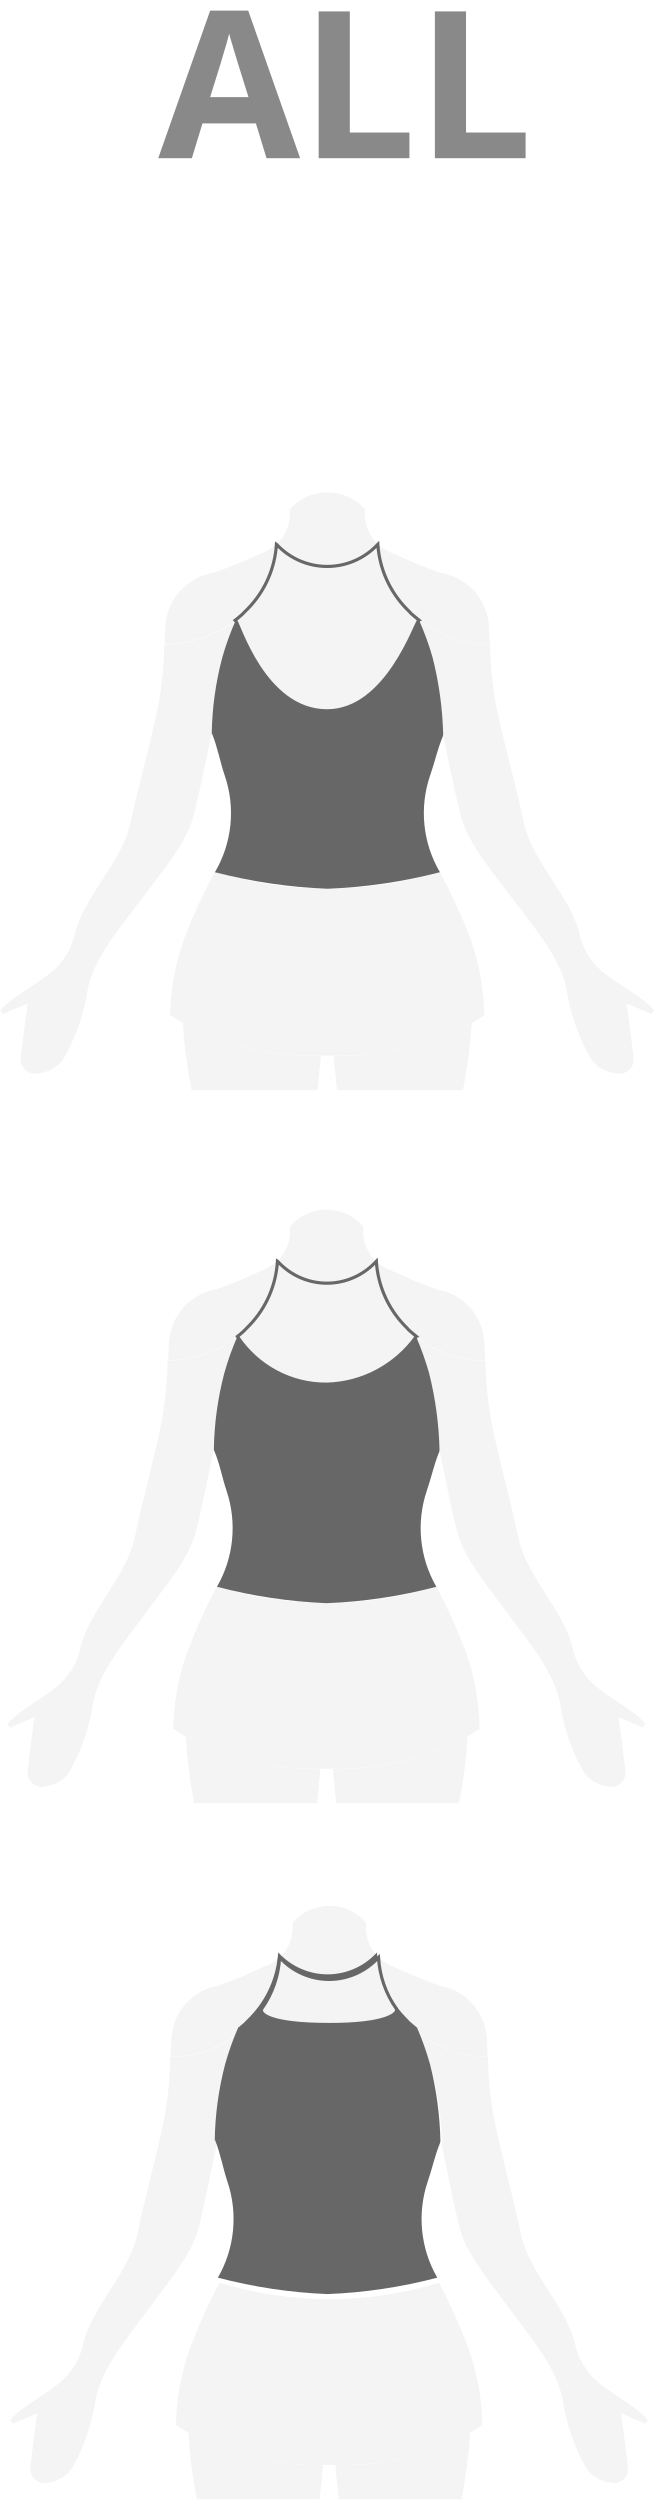
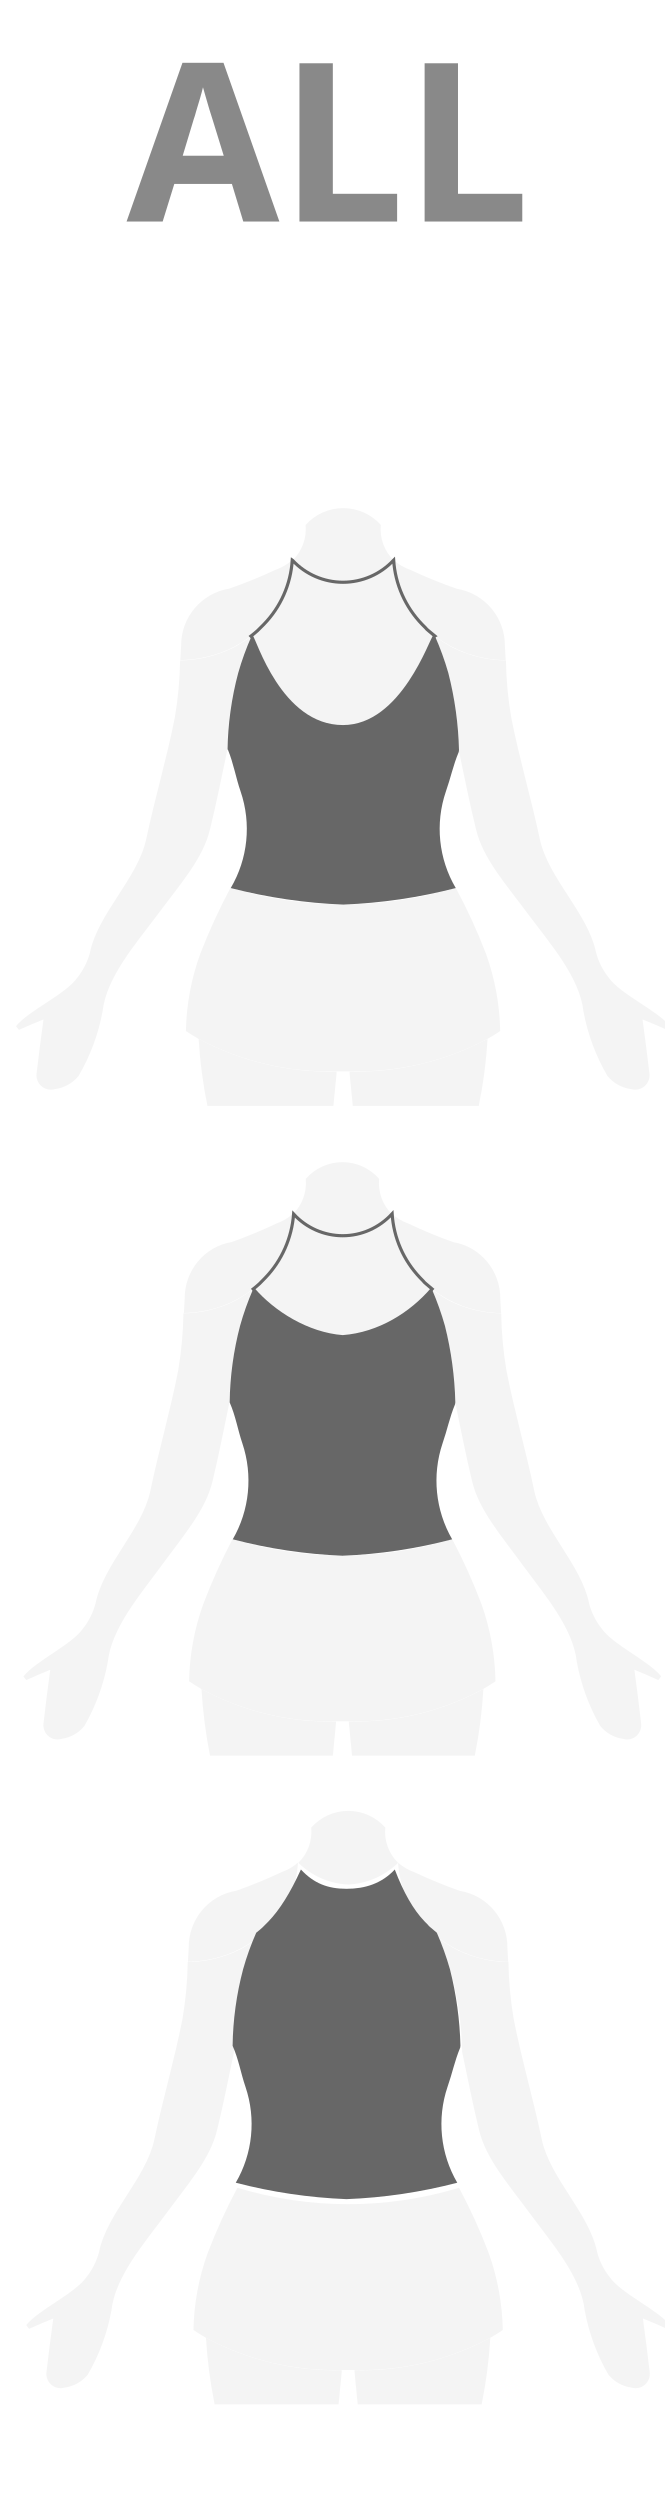
<svg xmlns="http://www.w3.org/2000/svg" width="42px" height="158px" viewBox="0 0 42 158" version="1.1">
  <defs />
  <g id="Page-1" stroke="none" stroke-width="1" fill="none" fill-rule="evenodd">
-     <g id="neckline_thumbnails" transform="translate(0, -4)">
-       <g id="ALL" transform="translate(10, 0)" fill="#686868" fill-opacity="0.775" font-family="Muli-Bold, Muli" font-size="13" font-weight="bold">
-         <text>
-           <tspan x="0" y="14">ALL</tspan>
-         </text>
-       </g>
-       <g id="neckline_thumbnails_0" transform="translate(0, 35)" fill-rule="nonzero">
+     <g id="neckline_thumbnails" transform="translate(1, 0)">
+       <text id="ALL" fill-opacity="0.775" fill="#686868" font-family="Muli-Bold, Muli" font-size="14" font-weight="bold">
+         <tspan x="7" y="14">ALL</tspan>
+       </text>
+       <g id="neckline_thumbnails_0" transform="translate(0, 32)" fill-rule="nonzero">
        <path d="M28.296,9.203 C28.245,9.186 28.212,9.169 28.161,9.152 C28.106,9.127 28.05,9.104 27.992,9.084 C27.944,9.068 27.899,9.045 27.857,9.016 C27.806,8.999 27.751,8.965 27.706,8.948 L27.599,8.897 L27.397,8.791 C27.38,8.774 27.363,8.774 27.346,8.757 C26.886,8.503 26.456,8.197 26.065,7.847 C25.995,7.793 25.932,7.731 25.879,7.661 L25.744,7.526 L25.676,7.458 C24.614,6.368 23.979,4.931 23.889,3.411 L23.878,3.403 C24.195,3.678 24.561,3.889 24.958,4.027 C25.904,4.469 26.871,4.863 27.857,5.207 C29.631,5.494 30.928,7.035 30.909,8.832 C30.926,9.135 30.943,9.422 30.96,9.725 C30.157,9.713 29.361,9.577 28.599,9.321 L28.582,9.321 C28.498,9.287 28.397,9.253 28.296,9.203 Z" id="Path_121" fill="#F4F4F4" />
        <path d="M29.813,33.65 C29.728,35.077 29.542,36.495 29.257,37.896 L21.297,37.896 C21.246,37.272 21.162,36.632 21.111,36.008 C21.098,35.913 21.092,35.817 21.094,35.721 C24.131,35.795 27.135,35.082 29.813,33.65 Z" id="Path_113" fill="#F4F4F4" />
        <path d="M29.712,28.272 C29.165,26.845 28.527,25.453 27.801,24.108 C23.16,25.502 18.212,25.502 13.57,24.108 C12.849,25.455 12.211,26.846 11.66,28.272 C11.089,29.841 10.781,31.493 10.749,33.162 C11.002,33.331 11.272,33.5 11.542,33.651 C14.221,35.078 17.225,35.787 20.259,35.708 L21.102,35.708 C24.136,35.787 27.14,35.078 29.819,33.651 C30.088,33.5 30.358,33.333 30.612,33.162 C30.582,31.494 30.278,29.842 29.712,28.272 Z" id="Path_114" fill="#F4F4F4" />
        <path d="M23.069,1.176 C22.463,0.5 21.599,0.114 20.691,0.114 C19.784,0.114 18.919,0.5 18.314,1.176 C18.393,2.01 18.089,2.835 17.488,3.419 L17.505,3.436 C18.363,4.266 19.496,4.752 20.689,4.802 C21.881,4.749 23.013,4.263 23.873,3.436 L23.89,3.419 C23.288,2.836 22.985,2.01 23.069,1.176 Z" id="Path_115" fill="#F4F4F4" />
        <path d="M27.317,10.534 C27.105,9.735 26.823,8.957 26.474,8.207 C26.756,8.414 27.049,8.605 27.351,8.781 C27.368,8.798 27.385,8.798 27.402,8.815 L27.605,8.921 L27.711,8.972 C27.758,9.001 27.809,9.024 27.863,9.04 C27.911,9.055 27.956,9.078 27.997,9.107 C28.053,9.133 28.109,9.156 28.166,9.175 C28.217,9.192 28.25,9.209 28.301,9.226 C28.407,9.26 28.487,9.294 28.588,9.332 L28.597,9.332 C29.363,9.594 30.166,9.73 30.975,9.737 C30.993,10.952 31.106,12.164 31.312,13.361 C31.818,15.942 32.576,18.47 33.116,21.033 C33.656,23.528 36.168,25.72 36.674,28.215 C36.828,28.786 37.098,29.32 37.467,29.783 C38.21,30.844 40.518,31.84 41.345,32.851 C41.288,32.934 41.226,33.012 41.159,33.087 C40.637,32.851 40.114,32.631 39.608,32.429 C39.759,33.541 39.911,34.688 40.046,35.852 C40.081,36.156 39.961,36.458 39.726,36.655 C39.49,36.852 39.172,36.917 38.879,36.829 C38.296,36.753 37.765,36.457 37.393,36.003 C36.655,34.741 36.141,33.361 35.875,31.923 C35.639,29.766 33.767,27.641 32.452,25.874 C30.966,23.868 29.518,22.265 29.08,20.394 C28.676,18.758 28.355,17.104 28.001,15.453 L28.001,15.425 C27.972,13.773 27.743,12.13 27.317,10.534 Z" id="Path_116" fill="#F4F4F4" />
        <path d="M13.054,9.203 C13.105,9.186 13.137,9.169 13.188,9.152 C13.243,9.127 13.3,9.104 13.357,9.084 C13.405,9.068 13.451,9.045 13.492,9.016 C13.543,8.999 13.598,8.965 13.644,8.948 L13.75,8.897 L13.953,8.791 C13.97,8.774 13.987,8.774 14.004,8.757 C14.463,8.503 14.893,8.197 15.285,7.847 C15.355,7.793 15.417,7.731 15.47,7.661 L15.605,7.526 L15.673,7.458 C16.736,6.368 17.37,4.931 17.46,3.411 L17.477,3.394 C17.161,3.669 16.794,3.881 16.398,4.018 C15.452,4.461 14.484,4.855 13.498,5.199 C11.725,5.486 10.428,7.026 10.447,8.823 C10.43,9.127 10.413,9.413 10.396,9.717 C11.199,9.704 11.995,9.568 12.756,9.312 L12.773,9.312 C12.87,9.286 12.964,9.249 13.054,9.203 Z" id="Path_94" fill="#F4F4F4" />
        <path d="M11.553,33.65 C11.639,35.077 11.825,36.495 12.109,37.896 L20.069,37.896 C20.12,37.272 20.204,36.632 20.255,36.008 C20.268,35.913 20.274,35.817 20.272,35.721 C17.235,35.795 14.232,35.082 11.553,33.65 Z" id="Path_88" fill="#F4F4F4" />
        <path d="M14.048,10.534 C14.26,9.735 14.542,8.957 14.891,8.207 C14.609,8.414 14.316,8.605 14.014,8.781 C13.997,8.798 13.98,8.798 13.963,8.815 L13.76,8.921 L13.654,8.972 C13.607,9.001 13.556,9.024 13.503,9.04 C13.454,9.055 13.409,9.078 13.368,9.107 C13.313,9.133 13.256,9.156 13.199,9.175 C13.148,9.192 13.115,9.209 13.064,9.226 C12.958,9.26 12.878,9.294 12.778,9.332 L12.761,9.332 C11.995,9.594 11.192,9.73 10.383,9.737 C10.364,10.952 10.252,12.164 10.046,13.361 C9.539,15.942 8.782,18.47 8.241,21.033 C7.702,23.528 5.19,25.72 4.684,28.215 C4.53,28.786 4.26,29.32 3.891,29.783 C3.148,30.844 0.84,31.84 0.013,32.851 C0.069,32.934 0.131,33.012 0.198,33.087 C0.721,32.851 1.244,32.631 1.749,32.429 C1.597,33.541 1.446,34.688 1.311,35.852 C1.276,36.156 1.396,36.458 1.631,36.655 C1.866,36.852 2.185,36.917 2.478,36.829 C3.06,36.753 3.592,36.457 3.964,36.003 C4.702,34.741 5.216,33.361 5.482,31.923 C5.718,29.766 7.59,27.641 8.905,25.874 C10.391,23.868 11.838,22.265 12.277,20.394 C12.681,18.758 13.002,17.104 13.356,15.453 L13.356,15.425 C13.387,13.772 13.62,12.13 14.048,10.534 Z" id="Path_89" fill="#F4F4F4" />
        <path d="M27.992,15.526 C27.992,15.542 28.009,15.391 28.009,15.408 C27.969,13.763 27.743,12.129 27.335,10.535 C27.108,9.741 26.826,8.964 26.492,8.209 C26.492,8.209 26.223,7.989 26.088,7.871 C26.018,7.818 25.956,7.755 25.902,7.685 L25.768,7.55 L25.7,7.483 C24.635,6.385 23.996,4.944 23.895,3.419 L23.878,3.436 C23.053,4.316 21.901,4.816 20.694,4.816 C19.488,4.816 18.335,4.316 17.51,3.436 L17.493,3.419 C17.397,4.945 16.757,6.387 15.689,7.483 L15.621,7.55 L15.486,7.685 L15.3,7.871 C15.166,7.989 15.031,8.107 14.896,8.209 C14.56,8.963 14.278,9.74 14.053,10.535 C13.629,12.125 13.403,13.762 13.379,15.408 C13.379,15.391 13.396,15.374 13.396,15.357 C13.767,16.267 13.903,17.144 14.206,18.021 C14.898,20.049 14.67,22.278 13.582,24.125 C15.909,24.725 18.292,25.076 20.693,25.17 C23.094,25.077 25.478,24.726 27.804,24.125 C26.717,22.278 26.489,20.049 27.18,18.021 C27.49,17.144 27.622,16.419 27.992,15.526 Z" id="Path_130" fill="#676767" />
        <path d="M26.476,8.192 C26.341,8.085 26.206,7.972 26.071,7.854 C26.001,7.801 25.939,7.738 25.885,7.668 L25.751,7.534 L25.683,7.466 C24.618,6.368 23.979,4.927 23.878,3.402 L23.861,3.419 C23.036,4.299 21.884,4.799 20.677,4.799 C19.471,4.799 18.318,4.299 17.493,3.419 L17.471,3.403 C17.375,4.93 16.735,6.371 15.667,7.467 L15.599,7.535 L15.464,7.669 L15.278,7.855 C15.143,7.973 15.009,8.091 14.874,8.193 C15.094,8.361 16.678,13.924 20.674,13.924 C24.45,13.924 26.255,8.343 26.474,8.193 L26.476,8.192 Z" id="Path_243" stroke="#676767" stroke-width="0.2" fill="#F4F4F4" />
      </g>
-       <g id="neckline_thumbnails_1" transform="translate(0, 80)" fill-rule="nonzero">
-         <path d="M11.734,33.741 C11.818,35.157 11.999,36.565 12.276,37.955 L20.037,37.955 C20.087,37.336 20.169,36.7 20.218,36.081 C20.232,35.987 20.237,35.891 20.235,35.796 C17.274,35.87 14.346,35.162 11.734,33.741 Z" id="Path_143" fill="#F4F4F4" />
-         <path d="M14.167,10.792 C14.373,9.999 14.648,9.227 14.988,8.483 C14.714,8.688 14.428,8.878 14.134,9.052 C14.117,9.069 14.1,9.069 14.084,9.086 L13.886,9.191 L13.783,9.241 C13.737,9.271 13.687,9.294 13.635,9.309 C13.588,9.325 13.544,9.347 13.503,9.376 C13.45,9.402 13.395,9.424 13.339,9.444 C13.289,9.461 13.257,9.477 13.207,9.494 C13.104,9.528 13.026,9.562 12.928,9.6 L12.911,9.6 C12.165,9.859 11.382,9.994 10.593,10.001 C10.575,11.207 10.465,12.41 10.264,13.599 C9.771,16.161 9.032,18.67 8.505,21.215 C7.98,23.692 5.53,25.868 5.036,28.345 C4.886,28.912 4.623,29.442 4.263,29.901 C3.539,30.955 1.288,31.943 0.482,32.947 C0.537,33.029 0.598,33.107 0.663,33.181 C1.172,32.947 1.683,32.729 2.175,32.528 C2.027,33.632 1.879,34.771 1.748,35.926 C1.714,36.228 1.831,36.528 2.06,36.723 C2.289,36.919 2.6,36.984 2.886,36.896 C3.454,36.82 3.972,36.527 4.335,36.077 C5.055,34.824 5.555,33.453 5.815,32.026 C6.044,29.884 7.87,27.775 9.152,26.021 C10.601,24.029 12.012,22.438 12.44,20.581 C12.834,18.957 13.146,17.314 13.492,15.676 L13.492,15.648 C13.531,14.008 13.757,12.379 14.167,10.792 Z" id="Path_144" fill="#F4F4F4" />
-         <path d="M13.214,9.471 C13.263,9.454 13.295,9.437 13.345,9.421 C13.399,9.395 13.454,9.373 13.51,9.353 C13.556,9.337 13.601,9.315 13.641,9.286 C13.691,9.269 13.744,9.235 13.789,9.218 L13.892,9.168 L14.09,9.062 C14.107,9.045 14.123,9.045 14.14,9.029 C14.588,8.776 15.007,8.473 15.389,8.125 C15.457,8.072 15.518,8.01 15.57,7.94 L15.701,7.806 L15.768,7.739 C16.804,6.657 17.422,5.23 17.51,3.721 L17.527,3.705 C17.218,3.978 16.861,4.188 16.474,4.324 C15.552,4.763 14.609,5.154 13.647,5.496 C11.918,5.781 10.653,7.31 10.672,9.094 C10.656,9.395 10.639,9.68 10.622,9.981 C11.405,9.969 12.182,9.833 12.924,9.58 L12.94,9.58 C13.034,9.55 13.125,9.514 13.214,9.471 Z" id="Path_149" fill="#F4F4F4" />
-         <path d="M29.553,33.741 C29.47,35.157 29.289,36.565 29.011,37.955 L21.25,37.955 C21.2,37.336 21.119,36.7 21.069,36.081 C21.056,35.987 21.05,35.891 21.052,35.796 C24.013,35.87 26.942,35.162 29.553,33.741 Z" id="Path_168" fill="#F4F4F4" />
-         <path d="M29.439,28.402 C28.906,26.984 28.283,25.603 27.576,24.267 C23.051,25.651 18.226,25.651 13.701,24.267 C12.997,25.605 12.375,26.986 11.838,28.402 C11.282,29.959 10.982,31.599 10.95,33.256 C11.197,33.423 11.46,33.591 11.723,33.742 C14.336,35.158 17.264,35.862 20.222,35.784 L21.044,35.784 C24.003,35.862 26.931,35.158 29.543,33.742 C29.806,33.591 30.069,33.426 30.316,33.256 C30.287,31.6 29.991,29.96 29.439,28.402 Z" id="Path_169" fill="#F4F4F4" />
-         <path d="M22.962,1.502 C22.371,0.831 21.528,0.448 20.644,0.448 C19.759,0.448 18.916,0.831 18.326,1.502 C18.403,2.331 18.107,3.15 17.521,3.729 L17.537,3.746 C18.374,4.57 19.479,5.052 20.642,5.102 C21.804,5.049 22.908,4.567 23.746,3.746 L23.763,3.729 C23.176,3.15 22.881,2.33 22.962,1.502 Z" id="Path_170" fill="#F4F4F4" />
-         <path d="M27.104,10.792 C26.898,9.999 26.623,9.227 26.282,8.483 C26.557,8.688 26.842,8.878 27.137,9.052 C27.154,9.069 27.17,9.069 27.187,9.086 L27.384,9.191 L27.488,9.241 C27.534,9.271 27.584,9.294 27.636,9.309 C27.683,9.325 27.727,9.347 27.767,9.376 C27.821,9.402 27.876,9.424 27.932,9.444 C27.982,9.461 28.014,9.477 28.063,9.494 C28.167,9.528 28.244,9.562 28.343,9.6 L28.359,9.6 C29.106,9.859 29.889,9.994 30.677,10.001 C30.696,11.207 30.806,12.41 31.006,13.599 C31.5,16.161 32.239,18.67 32.766,21.215 C33.291,23.692 35.741,25.868 36.234,28.345 C36.384,28.912 36.647,29.442 37.007,29.901 C37.732,30.955 39.982,31.943 40.789,32.947 C40.733,33.029 40.673,33.107 40.607,33.181 C40.098,32.947 39.588,32.729 39.096,32.528 C39.244,33.632 39.392,34.771 39.523,35.926 C39.557,36.228 39.44,36.528 39.21,36.723 C38.981,36.919 38.671,36.984 38.385,36.896 C37.817,36.82 37.299,36.527 36.936,36.077 C36.216,34.824 35.716,33.453 35.456,32.026 C35.226,29.884 33.401,27.775 32.119,26.021 C30.67,24.029 29.259,22.438 28.831,20.581 C28.437,18.957 28.124,17.314 27.779,15.676 L27.779,15.648 C27.756,14.007 27.53,12.375 27.104,10.792 Z" id="Path_171" fill="#F4F4F4" />
-         <path d="M28.074,9.471 C28.024,9.454 27.992,9.437 27.942,9.421 C27.889,9.395 27.834,9.373 27.778,9.353 C27.731,9.337 27.687,9.315 27.646,9.286 C27.597,9.269 27.543,9.235 27.498,9.218 L27.395,9.168 L27.197,9.062 C27.181,9.045 27.164,9.045 27.148,9.029 C26.699,8.776 26.28,8.473 25.898,8.125 C25.83,8.072 25.769,8.01 25.717,7.94 L25.586,7.806 L25.521,7.739 C24.485,6.657 23.866,5.23 23.778,3.721 L23.767,3.713 C24.076,3.986 24.433,4.196 24.819,4.333 C25.741,4.772 26.685,5.163 27.646,5.504 C29.376,5.789 30.64,7.319 30.621,9.102 C30.638,9.404 30.655,9.688 30.671,9.99 C29.888,9.977 29.112,9.842 28.37,9.588 L28.353,9.588 C28.256,9.559 28.162,9.52 28.074,9.471 Z" id="Path_176" fill="#F4F4F4" />
-         <path d="M27.762,15.748 C27.762,15.765 27.779,15.614 27.779,15.631 C27.74,13.998 27.519,12.375 27.122,10.793 C26.9,10.005 26.625,9.234 26.3,8.484 C26.3,8.484 26.037,8.266 25.906,8.149 C25.837,8.096 25.776,8.034 25.725,7.964 L25.593,7.831 L25.527,7.763 C24.489,6.673 23.866,5.243 23.768,3.729 C22.947,4.62 21.823,5.116 20.647,5.116 C19.47,5.116 18.347,4.62 17.542,3.746 C17.432,5.245 16.808,6.676 15.767,7.763 L15.7,7.831 L15.569,7.964 L15.388,8.149 C15.256,8.266 15.125,8.383 14.994,8.484 C14.666,9.233 14.391,10.005 14.172,10.793 C13.758,12.372 13.537,13.997 13.515,15.631 C13.892,16.484 14.025,17.354 14.32,18.225 C14.994,20.238 14.772,22.451 13.711,24.284 C15.98,24.88 18.304,25.228 20.645,25.322 C22.986,25.23 25.31,24.882 27.578,24.284 C26.517,22.451 26.295,20.238 26.97,18.225 C27.273,17.354 27.401,16.635 27.762,15.748 Z" id="Path_185" fill="#676767" />
-         <path d="M26.316,8.467 C26.184,8.362 26.053,8.249 25.921,8.132 C25.853,8.079 25.792,8.017 25.74,7.948 L25.609,7.814 L25.542,7.746 C24.505,6.657 23.881,5.227 23.783,3.712 L23.767,3.729 C22.962,4.603 21.839,5.098 20.662,5.098 C19.486,5.098 18.362,4.603 17.558,3.729 L17.536,3.713 C17.442,5.229 16.818,6.66 15.777,7.747 L15.711,7.815 L15.579,7.949 L15.398,8.133 C15.267,8.25 15.135,8.367 15.004,8.468 C16.275,10.373 18.398,11.503 20.659,11.48 C22.901,11.422 24.989,10.309 26.314,8.468 L26.316,8.467 Z" id="Path_356" stroke="#676767" stroke-width="0.2" fill="#F4F4F4" />
+       <g id="neckline_thumbnails_1" transform="translate(0, 73)" fill-rule="nonzero">
+         <path d="M11.733,33.741 C11.817,35.157 11.998,36.565 12.275,37.955 L20.036,37.955 C20.086,37.336 20.167,36.7 20.217,36.081 C20.23,35.987 20.236,35.891 20.234,35.796 C17.273,35.87 14.345,35.162 11.733,33.741 Z" id="Path_143" fill="#F4F4F4" />
+         <path d="M14.166,10.792 C14.372,9.999 14.647,9.227 14.987,8.483 C14.713,8.688 14.427,8.878 14.133,9.052 C14.116,9.069 14.1,9.069 14.083,9.086 L13.885,9.191 L13.782,9.241 C13.736,9.271 13.686,9.294 13.634,9.309 C13.587,9.325 13.543,9.347 13.502,9.376 C13.449,9.402 13.394,9.424 13.338,9.444 C13.288,9.461 13.256,9.477 13.207,9.494 C13.103,9.528 13.025,9.562 12.927,9.6 L12.911,9.6 C12.164,9.859 11.381,9.994 10.593,10.001 C10.574,11.207 10.464,12.41 10.264,13.599 C9.77,16.161 9.031,18.67 8.505,21.215 C7.979,23.692 5.53,25.868 5.036,28.345 C4.886,28.912 4.623,29.442 4.263,29.901 C3.539,30.955 1.288,31.943 0.482,32.947 C0.537,33.029 0.598,33.107 0.663,33.181 C1.172,32.947 1.683,32.729 2.175,32.528 C2.027,33.632 1.879,34.771 1.748,35.926 C1.714,36.228 1.831,36.528 2.06,36.723 C2.289,36.919 2.6,36.984 2.886,36.896 C3.454,36.82 3.971,36.527 4.335,36.077 C5.054,34.824 5.555,33.453 5.814,32.026 C6.044,29.884 7.869,27.775 9.151,26.021 C10.6,24.029 12.011,22.438 12.439,20.581 C12.833,18.957 13.145,17.314 13.491,15.676 L13.491,15.648 C13.53,14.008 13.756,12.379 14.166,10.792 Z" id="Path_144" fill="#F4F4F4" />
+         <path d="M13.213,9.471 C13.262,9.454 13.294,9.437 13.344,9.421 C13.398,9.395 13.453,9.373 13.509,9.353 C13.556,9.337 13.6,9.315 13.64,9.286 C13.69,9.269 13.744,9.235 13.788,9.218 L13.892,9.168 L14.089,9.062 C14.106,9.045 14.122,9.045 14.139,9.029 C14.587,8.776 15.006,8.473 15.388,8.125 C15.456,8.072 15.517,8.01 15.569,7.94 L15.7,7.806 L15.766,7.739 C16.803,6.657 17.421,5.23 17.509,3.721 L17.526,3.705 C17.217,3.978 16.86,4.188 16.473,4.324 C15.551,4.763 14.608,5.154 13.646,5.496 C11.917,5.781 10.652,7.31 10.671,9.094 C10.655,9.395 10.638,9.68 10.622,9.981 C11.405,9.969 12.181,9.833 12.923,9.58 L12.94,9.58 C13.033,9.55 13.124,9.514 13.213,9.471 Z" id="Path_149" fill="#F4F4F4" />
+         <path d="M29.551,33.741 C29.468,35.157 29.287,36.565 29.009,37.955 L21.249,37.955 C21.199,37.336 21.117,36.7 21.068,36.081 C21.054,35.987 21.049,35.891 21.051,35.796 C24.011,35.87 26.94,35.162 29.551,33.741 Z" id="Path_168" fill="#F4F4F4" />
+         <path d="M29.437,28.402 C28.904,26.984 28.281,25.603 27.574,24.267 C23.049,25.651 18.225,25.651 13.7,24.267 C12.996,25.605 12.374,26.986 11.838,28.402 C11.281,29.959 10.981,31.599 10.95,33.256 C11.196,33.423 11.459,33.591 11.723,33.742 C14.335,35.158 17.263,35.862 20.221,35.784 L21.043,35.784 C24.001,35.862 26.929,35.158 29.541,33.742 C29.804,33.591 30.067,33.426 30.314,33.256 C30.285,31.6 29.989,29.96 29.437,28.402 Z" id="Path_169" fill="#F4F4F4" />
+         <path d="M22.96,1.502 C22.37,0.831 21.527,0.448 20.642,0.448 C19.758,0.448 18.915,0.831 18.324,1.502 C18.402,2.331 18.106,3.15 17.519,3.729 L17.536,3.746 C18.373,4.57 19.477,5.052 20.64,5.102 C21.802,5.049 22.906,4.567 23.744,3.746 L23.761,3.729 C23.174,3.15 22.879,2.33 22.96,1.502 Z" id="Path_170" fill="#F4F4F4" />
+         <path d="M27.102,10.792 C26.896,9.999 26.621,9.227 26.281,8.483 C26.555,8.688 26.841,8.878 27.135,9.052 C27.152,9.069 27.168,9.069 27.185,9.086 L27.383,9.191 L27.486,9.241 C27.532,9.271 27.582,9.294 27.634,9.309 C27.681,9.325 27.725,9.347 27.765,9.376 C27.819,9.402 27.874,9.424 27.93,9.444 C27.98,9.461 28.012,9.477 28.061,9.494 C28.165,9.528 28.242,9.562 28.341,9.6 L28.357,9.6 C29.104,9.859 29.886,9.994 30.675,10.001 C30.694,11.207 30.804,12.41 31.004,13.599 C31.498,16.161 32.237,18.67 32.763,21.215 C33.289,23.692 35.738,25.868 36.232,28.345 C36.382,28.912 36.645,29.442 37.005,29.901 C37.729,30.955 39.98,31.943 40.786,32.947 C40.73,33.029 40.67,33.107 40.605,33.181 C40.096,32.947 39.585,32.729 39.093,32.528 C39.241,33.632 39.389,34.771 39.52,35.926 C39.554,36.228 39.437,36.528 39.208,36.723 C38.979,36.919 38.668,36.984 38.382,36.896 C37.814,36.82 37.296,36.527 36.933,36.077 C36.214,34.824 35.713,33.453 35.454,32.026 C35.224,29.884 33.399,27.775 32.117,26.021 C30.668,24.029 29.257,22.438 28.829,20.581 C28.435,18.957 28.122,17.314 27.777,15.676 L27.777,15.648 C27.755,14.007 27.528,12.375 27.102,10.792 Z" id="Path_171" fill="#F4F4F4" />
+         <path d="M28.072,9.471 C28.022,9.454 27.99,9.437 27.94,9.421 C27.887,9.395 27.832,9.373 27.776,9.353 C27.729,9.337 27.685,9.315 27.644,9.286 C27.595,9.269 27.541,9.235 27.496,9.218 L27.393,9.168 L27.195,9.062 C27.179,9.045 27.162,9.045 27.146,9.029 C26.697,8.776 26.279,8.473 25.897,8.125 C25.828,8.072 25.767,8.01 25.716,7.94 L25.584,7.806 L25.519,7.739 C24.483,6.657 23.864,5.23 23.776,3.721 L23.765,3.713 C24.074,3.986 24.431,4.196 24.817,4.333 C25.74,4.772 26.683,5.163 27.644,5.504 C29.374,5.789 30.638,7.319 30.619,9.102 C30.636,9.404 30.652,9.688 30.669,9.99 C29.886,9.977 29.11,9.842 28.368,9.588 L28.351,9.588 C28.254,9.559 28.161,9.52 28.072,9.471 Z" id="Path_176" fill="#F4F4F4" />
+         <path d="M27.76,15.748 C27.76,15.765 27.777,15.614 27.777,15.631 C27.738,13.998 27.518,12.375 27.12,10.793 C26.898,10.005 26.623,9.234 26.298,8.484 C26.298,8.484 26.035,8.266 25.904,8.149 C25.836,8.096 25.775,8.034 25.723,7.964 L25.591,7.831 L25.525,7.763 C24.487,6.673 23.864,5.243 23.766,3.729 C22.945,4.62 21.822,5.116 20.645,5.116 C19.469,5.116 18.345,4.62 17.541,3.746 C17.431,5.245 16.807,6.676 15.765,7.763 L15.699,7.831 L15.568,7.964 L15.387,8.149 C15.255,8.266 15.124,8.383 14.992,8.484 C14.665,9.233 14.39,10.005 14.171,10.793 C13.757,12.372 13.536,13.997 13.514,15.631 C13.892,16.484 14.024,17.354 14.319,18.225 C14.993,20.238 14.771,22.451 13.71,24.284 C15.979,24.88 18.303,25.228 20.643,25.322 C22.984,25.23 25.308,24.882 27.576,24.284 C26.516,22.451 26.293,20.238 26.968,18.225 C27.271,17.354 27.399,16.635 27.76,15.748 Z" id="Path_185" fill="#676767" />
+         <path d="M25.919,8.132 C25.851,8.079 25.79,8.017 25.738,7.948 L25.607,7.814 L25.541,7.746 C24.503,6.657 23.88,5.227 23.782,3.712 C22.961,4.603 21.837,5.098 20.661,5.098 C19.485,5.098 18.361,4.603 17.557,3.729 C17.441,5.229 16.817,6.66 15.776,7.747 L15.71,7.815 L15.578,7.949 L15.397,8.133 C15.266,8.25 15.134,8.367 15.003,8.468 C16.28,9.952 18.434,11.309 20.658,11.48 C22.973,11.309 25.009,9.998 26.313,8.468 C26.182,8.362 26.051,8.249 25.919,8.132 Z" id="Path_356" stroke="#676767" stroke-width="0.2" fill="#F4F4F4" />
      </g>
-       <g id="neckline_thumbnails_2" transform="translate(0, 124)" fill-rule="nonzero">
-         <path d="M29.707,33.741 C29.623,35.157 29.442,36.565 29.164,37.955 L21.403,37.955 C21.354,37.336 21.272,36.7 21.222,36.081 C21.209,35.987 21.203,35.891 21.206,35.796 C24.166,35.87 27.095,35.162 29.707,33.741 Z" id="Path_223" fill="#F4F4F4" />
-         <path d="M29.608,28.402 C29.075,26.984 28.453,25.603 27.746,24.267 C23.221,25.651 18.396,25.651 13.871,24.267 C13.167,25.605 12.545,26.986 12.008,28.402 C11.451,29.959 11.151,31.599 11.12,33.256 C11.366,33.423 11.63,33.591 11.893,33.742 C14.505,35.158 17.434,35.862 20.392,35.784 L21.214,35.784 C24.172,35.862 27.101,35.158 29.713,33.742 C29.976,33.591 30.239,33.426 30.486,33.256 C30.457,31.6 30.16,29.96 29.608,28.402 Z" id="Path_224" fill="#F4F4F4" />
-         <path d="M23.13,1.502 C22.54,0.831 21.697,0.448 20.812,0.448 C19.928,0.448 19.085,0.831 18.494,1.502 C18.572,2.331 18.276,3.15 17.689,3.729 L17.706,3.746 C18.542,4.57 19.647,5.052 20.81,5.102 C21.973,5.049 23.076,4.567 23.915,3.746 L23.931,3.729 C23.344,3.15 23.049,2.33 23.13,1.502 Z" id="Path_225" fill="#F4F4F4" />
-         <path d="M27.273,10.792 C27.066,9.999 26.791,9.227 26.451,8.483 C26.726,8.688 27.011,8.878 27.306,9.052 C27.322,9.069 27.339,9.069 27.356,9.086 L27.553,9.191 L27.657,9.241 C27.703,9.271 27.752,9.294 27.805,9.309 C27.851,9.325 27.896,9.347 27.936,9.376 C27.99,9.402 28.045,9.424 28.101,9.444 C28.15,9.461 28.182,9.477 28.232,9.494 C28.335,9.528 28.413,9.562 28.511,9.6 L28.521,9.6 C29.267,9.859 30.05,9.994 30.839,10.001 C30.857,11.207 30.967,12.41 31.168,13.599 C31.661,16.161 32.4,18.67 32.927,21.215 C33.453,23.692 35.902,25.868 36.396,28.345 C36.546,28.912 36.809,29.442 37.169,29.901 C37.893,30.955 40.144,31.943 40.95,32.947 C40.895,33.029 40.834,33.107 40.769,33.181 C40.26,32.947 39.75,32.729 39.257,32.528 C39.405,33.632 39.553,34.771 39.684,35.926 C39.719,36.228 39.601,36.528 39.372,36.723 C39.143,36.919 38.832,36.984 38.546,36.896 C37.978,36.82 37.46,36.527 37.097,36.077 C36.378,34.824 35.877,33.453 35.618,32.026 C35.388,29.884 33.562,27.775 32.28,26.021 C30.831,24.029 29.42,22.438 28.993,20.581 C28.598,18.957 28.286,17.314 27.94,15.676 L27.94,15.648 C27.912,14.008 27.688,12.377 27.273,10.792 Z" id="Path_226" fill="#F4F4F4" />
-         <path d="M28.227,9.471 C28.177,9.454 28.145,9.437 28.095,9.421 C28.042,9.395 27.987,9.373 27.931,9.353 C27.884,9.337 27.84,9.315 27.799,9.286 C27.75,9.269 27.696,9.235 27.651,9.218 L27.548,9.168 L27.35,9.062 C27.334,9.045 27.317,9.045 27.301,9.029 C26.852,8.776 26.433,8.473 26.052,8.125 C25.983,8.072 25.922,8.01 25.871,7.94 L25.739,7.806 L25.673,7.739 C24.637,6.657 24.018,5.23 23.93,3.721 L23.92,3.713 C24.229,3.986 24.586,4.196 24.972,4.333 C25.895,4.772 26.838,5.163 27.799,5.504 C29.529,5.789 30.793,7.319 30.775,9.102 C30.791,9.404 30.808,9.688 30.824,9.99 C30.041,9.977 29.265,9.842 28.523,9.588 L28.506,9.588 C28.424,9.554 28.326,9.521 28.227,9.471 Z" id="Path_231" fill="#F4F4F4" />
-         <path d="M13.366,9.471 C13.415,9.454 13.448,9.437 13.497,9.421 C13.551,9.395 13.606,9.373 13.662,9.353 C13.709,9.337 13.753,9.315 13.793,9.286 C13.843,9.269 13.897,9.235 13.941,9.218 L14.045,9.168 L14.242,9.062 C14.259,9.045 14.275,9.045 14.292,9.029 C14.74,8.776 15.159,8.473 15.541,8.125 C15.609,8.072 15.67,8.01 15.722,7.94 L15.853,7.806 L15.92,7.739 C16.956,6.657 17.574,5.23 17.662,3.721 L17.679,3.705 C17.37,3.978 17.013,4.188 16.626,4.324 C15.704,4.763 14.761,5.154 13.799,5.496 C12.07,5.781 10.805,7.31 10.824,9.094 C10.808,9.395 10.791,9.68 10.775,9.981 C11.557,9.969 12.334,9.833 13.076,9.58 L13.093,9.58 C13.187,9.553 13.279,9.517 13.366,9.471 Z" id="Path_204" fill="#F4F4F4" />
-         <path d="M11.903,33.741 C11.986,35.157 12.167,36.565 12.445,37.955 L20.206,37.955 C20.256,37.336 20.337,36.7 20.387,36.081 C20.4,35.987 20.406,35.891 20.404,35.796 C17.443,35.87 14.514,35.162 11.903,33.741 Z" id="Path_198" fill="#F4F4F4" />
-         <path d="M14.335,10.792 C14.542,9.999 14.817,9.227 15.157,8.483 C14.882,8.688 14.597,8.878 14.302,9.052 C14.286,9.069 14.269,9.069 14.253,9.086 L14.055,9.191 L13.951,9.241 C13.905,9.271 13.856,9.294 13.803,9.309 C13.757,9.325 13.712,9.347 13.672,9.376 C13.618,9.402 13.563,9.424 13.508,9.444 C13.458,9.461 13.426,9.477 13.376,9.494 C13.273,9.528 13.195,9.562 13.097,9.6 L13.08,9.6 C12.334,9.859 11.551,9.994 10.762,10.001 C10.744,11.207 10.634,12.41 10.433,13.599 C9.939,16.161 9.201,18.67 8.674,21.215 C8.148,23.692 5.699,25.868 5.205,28.345 C5.055,28.912 4.792,29.442 4.432,29.901 C3.708,30.955 1.457,31.943 0.651,32.947 C0.706,33.029 0.767,33.107 0.832,33.181 C1.341,32.947 1.851,32.729 2.345,32.528 C2.197,33.632 2.049,34.771 1.918,35.926 C1.883,36.228 2.001,36.528 2.23,36.723 C2.459,36.919 2.769,36.984 3.056,36.896 C3.623,36.82 4.141,36.527 4.505,36.077 C5.224,34.824 5.725,33.453 5.984,32.026 C6.214,29.884 8.04,27.775 9.322,26.021 C10.77,24.029 12.182,22.438 12.609,20.581 C13.004,18.957 13.316,17.314 13.662,15.676 L13.662,15.648 C13.692,14.007 13.918,12.377 14.335,10.792 Z" id="Path_199" fill="#F4F4F4" />
-         <path d="M27.819,15.412 C27.819,15.429 27.835,15.278 27.835,15.295 C27.797,13.662 27.576,12.039 27.178,10.457 C26.956,9.67 26.682,8.898 26.357,8.148 C26.357,8.148 26.094,7.93 25.962,7.813 C25.894,7.76 25.833,7.698 25.781,7.628 L25.65,7.495 L25.584,7.427 C24.546,6.337 23.922,4.908 23.824,3.393 L23.808,3.41 C23.003,4.283 21.88,4.779 20.703,4.779 C19.527,4.779 18.403,4.283 17.599,3.41 L17.582,3.393 C17.489,4.909 16.865,6.34 15.823,7.427 L15.757,7.495 L15.626,7.628 L15.444,7.813 C15.313,7.93 15.182,8.047 15.05,8.148 C14.723,8.897 14.448,9.669 14.229,10.457 C13.815,12.036 13.594,13.661 13.571,15.295 C13.571,15.278 13.588,15.261 13.588,15.244 C13.95,16.148 14.082,17.018 14.378,17.889 C15.052,19.902 14.83,22.115 13.769,23.948 C16.037,24.545 18.362,24.892 20.702,24.986 C23.043,24.894 25.368,24.546 27.636,23.948 C26.575,22.115 26.353,19.902 27.027,17.889 C27.329,17.018 27.458,16.299 27.819,15.412 Z" id="Path_240" fill="#676767" />
-         <path d="M25.038,6.943 C24.378,5.993 23.991,4.875 23.92,3.713 L23.903,3.73 C23.099,4.604 21.975,5.099 20.799,5.099 C19.623,5.099 18.499,4.604 17.694,3.73 L17.671,3.713 C17.608,4.876 17.22,5.997 16.553,6.943 C16.355,7.228 16.899,7.948 20.778,7.948 C24.479,7.964 25.235,7.228 25.038,6.943 Z" id="Path_357" stroke="#676767" stroke-width="0.2" fill="#F4F4F4" />
+       <g id="neckline_thumbnails_2" transform="translate(0, 114)" fill-rule="nonzero">
+         <path d="M29.989,33.741 C29.905,35.157 29.722,36.565 29.442,37.955 L21.607,37.955 C21.557,37.336 21.474,36.7 21.424,36.081 C21.411,35.987 21.405,35.891 21.407,35.796 C24.396,35.87 27.353,35.162 29.989,33.741 Z" id="Path_223" fill="#F4F4F4" />
+         <path d="M29.89,28.402 C29.352,26.984 28.724,25.603 28.01,24.267 C23.441,25.651 18.571,25.651 14.003,24.267 C13.292,25.605 12.664,26.986 12.122,28.402 C11.56,29.959 11.258,31.599 11.226,33.256 C11.475,33.423 11.741,33.591 12.006,33.742 C14.643,35.158 17.599,35.862 20.586,35.784 L21.416,35.784 C24.402,35.862 27.358,35.158 29.995,33.742 C30.261,33.591 30.526,33.426 30.776,33.256 C30.746,31.6 30.447,29.96 29.89,28.402 Z" id="Path_224" fill="#F4F4F4" />
+         <path d="M23.35,1.502 C22.754,0.831 21.903,0.448 21.01,0.448 C20.117,0.448 19.266,0.831 18.67,1.502 C18.749,2.331 18.45,3.15 17.858,3.729 L17.874,3.746 C18.719,4.57 19.834,5.052 21.008,5.102 C22.182,5.049 23.296,4.567 24.142,3.746 L24.159,3.729 C23.566,3.15 23.269,2.33 23.35,1.502 Z" id="Path_225" fill="#F4F4F4" />
+         <path d="M27.532,10.792 C27.324,9.999 27.046,9.227 26.703,8.483 C26.98,8.688 27.268,8.878 27.566,9.052 C27.582,9.069 27.599,9.069 27.616,9.086 L27.815,9.191 L27.92,9.241 C27.966,9.271 28.016,9.294 28.069,9.309 C28.116,9.325 28.161,9.347 28.202,9.376 C28.256,9.402 28.311,9.424 28.368,9.444 C28.418,9.461 28.45,9.477 28.501,9.494 C28.605,9.528 28.683,9.562 28.783,9.6 L28.792,9.6 C29.546,9.859 30.336,9.994 31.132,10.001 C31.151,11.207 31.262,12.41 31.464,13.599 C31.963,16.161 32.708,18.67 33.24,21.215 C33.771,23.692 36.244,25.868 36.742,28.345 C36.893,28.912 37.159,29.442 37.522,29.901 C38.254,30.955 40.526,31.943 41.339,32.947 C41.284,33.029 41.223,33.107 41.157,33.181 C40.643,32.947 40.128,32.729 39.63,32.528 C39.78,33.632 39.929,34.771 40.062,35.926 C40.096,36.228 39.978,36.528 39.746,36.723 C39.515,36.919 39.202,36.984 38.913,36.896 C38.34,36.82 37.817,36.527 37.45,36.077 C36.724,34.824 36.218,33.453 35.956,32.026 C35.724,29.884 33.882,27.775 32.587,26.021 C31.125,24.029 29.7,22.438 29.268,20.581 C28.87,18.957 28.555,17.314 28.206,15.676 L28.206,15.648 C28.178,14.008 27.951,12.377 27.532,10.792 Z" id="Path_226" fill="#F4F4F4" />
+         <path d="M28.495,9.471 C28.445,9.454 28.413,9.437 28.363,9.421 C28.308,9.395 28.253,9.373 28.197,9.353 C28.149,9.337 28.105,9.315 28.064,9.286 C28.014,9.269 27.959,9.235 27.914,9.218 L27.81,9.168 L27.61,9.062 C27.594,9.045 27.577,9.045 27.56,9.029 C27.108,8.776 26.685,8.473 26.299,8.125 C26.23,8.072 26.169,8.01 26.117,7.94 L25.984,7.806 L25.917,7.739 C24.871,6.657 24.247,5.23 24.158,3.721 L24.147,3.713 C24.459,3.986 24.82,4.196 25.21,4.333 C26.141,4.772 27.093,5.163 28.064,5.504 C29.81,5.789 31.086,7.319 31.067,9.102 C31.084,9.404 31.101,9.688 31.117,9.99 C30.327,9.977 29.543,9.842 28.794,9.588 L28.777,9.588 C28.695,9.554 28.596,9.521 28.495,9.471 Z" id="Path_231" fill="#F4F4F4" />
+         <path d="M13.493,9.471 C13.543,9.454 13.575,9.437 13.626,9.421 C13.68,9.395 13.735,9.373 13.792,9.353 C13.839,9.337 13.884,9.315 13.924,9.286 C13.974,9.269 14.029,9.235 14.074,9.218 L14.178,9.168 L14.378,9.062 C14.394,9.045 14.411,9.045 14.428,9.029 C14.88,8.776 15.303,8.473 15.689,8.125 C15.758,8.072 15.819,8.01 15.872,7.94 L16.004,7.806 L16.071,7.739 C17.117,6.657 17.742,5.23 17.83,3.721 L17.847,3.705 C17.535,3.978 17.175,4.188 16.785,4.324 C15.854,4.763 14.901,5.154 13.931,5.496 C12.185,5.781 10.908,7.31 10.927,9.094 C10.91,9.395 10.894,9.68 10.877,9.981 C11.667,9.969 12.451,9.833 13.2,9.58 L13.217,9.58 C13.312,9.553 13.405,9.517 13.493,9.471 Z" id="Path_204" fill="#F4F4F4" />
+         <path d="M12.016,33.741 C12.1,35.157 12.283,36.565 12.563,37.955 L20.398,37.955 C20.448,37.336 20.531,36.7 20.581,36.081 C20.594,35.987 20.6,35.891 20.598,35.796 C17.609,35.87 14.652,35.162 12.016,33.741 Z" id="Path_198" fill="#F4F4F4" />
+         <path d="M14.472,10.792 C14.68,9.999 14.958,9.227 15.301,8.483 C15.024,8.688 14.736,8.878 14.438,9.052 C14.422,9.069 14.405,9.069 14.388,9.086 L14.189,9.191 L14.084,9.241 C14.038,9.271 13.987,9.294 13.935,9.309 C13.887,9.325 13.843,9.347 13.802,9.376 C13.748,9.402 13.692,9.424 13.636,9.444 C13.586,9.461 13.553,9.477 13.503,9.494 C13.399,9.528 13.321,9.562 13.221,9.6 L13.205,9.6 C12.451,9.859 11.661,9.994 10.865,10.001 C10.846,11.207 10.735,12.41 10.532,13.599 C10.034,16.161 9.288,18.67 8.756,21.215 C8.226,23.692 5.753,25.868 5.255,28.345 C5.103,28.912 4.838,29.442 4.474,29.901 C3.743,30.955 1.471,31.943 0.657,32.947 C0.713,33.029 0.774,33.107 0.84,33.181 C1.354,32.947 1.869,32.729 2.367,32.528 C2.218,33.632 2.068,34.771 1.936,35.926 C1.901,36.228 2.02,36.528 2.251,36.723 C2.483,36.919 2.796,36.984 3.085,36.896 C3.658,36.82 4.181,36.527 4.547,36.077 C5.274,34.824 5.779,33.453 6.041,32.026 C6.273,29.884 8.116,27.775 9.41,26.021 C10.873,24.029 12.298,22.438 12.729,20.581 C13.127,18.957 13.443,17.314 13.792,15.676 L13.792,15.648 C13.822,14.007 14.05,12.377 14.472,10.792 Z" id="Path_199" fill="#F4F4F4" />
+         <path d="M28.083,15.412 C28.083,15.429 28.1,15.278 28.1,15.295 C28.061,13.662 27.838,12.039 27.437,10.457 C27.213,9.67 26.936,8.898 26.607,8.148 C26.607,8.148 26.342,7.93 26.209,7.813 C26.14,7.76 26.079,7.698 26.027,7.628 L25.894,7.495 L25.827,7.427 C25.129,6.701 24.503,5.609 23.95,4.153 C23.138,5.027 22.088,5.373 20.9,5.373 C19.713,5.373 18.83,5.027 18.018,4.153 C17.356,5.611 16.675,6.702 15.974,7.427 L15.907,7.495 L15.774,7.628 L15.591,7.813 C15.459,7.93 15.326,8.047 15.193,8.148 C14.863,8.897 14.585,9.669 14.364,10.457 C13.946,12.036 13.723,13.661 13.701,15.295 C14.083,16.148 14.216,17.018 14.514,17.889 C15.195,19.902 14.971,22.115 13.9,23.948 C16.19,24.545 18.536,24.892 20.899,24.986 C23.262,24.894 25.609,24.546 27.899,23.948 C26.828,22.115 26.604,19.902 27.284,17.889 C27.589,17.018 27.719,16.299 28.083,15.412 Z" id="Path_240" fill="#676767" />
      </g>
    </g>
  </g>
</svg>
